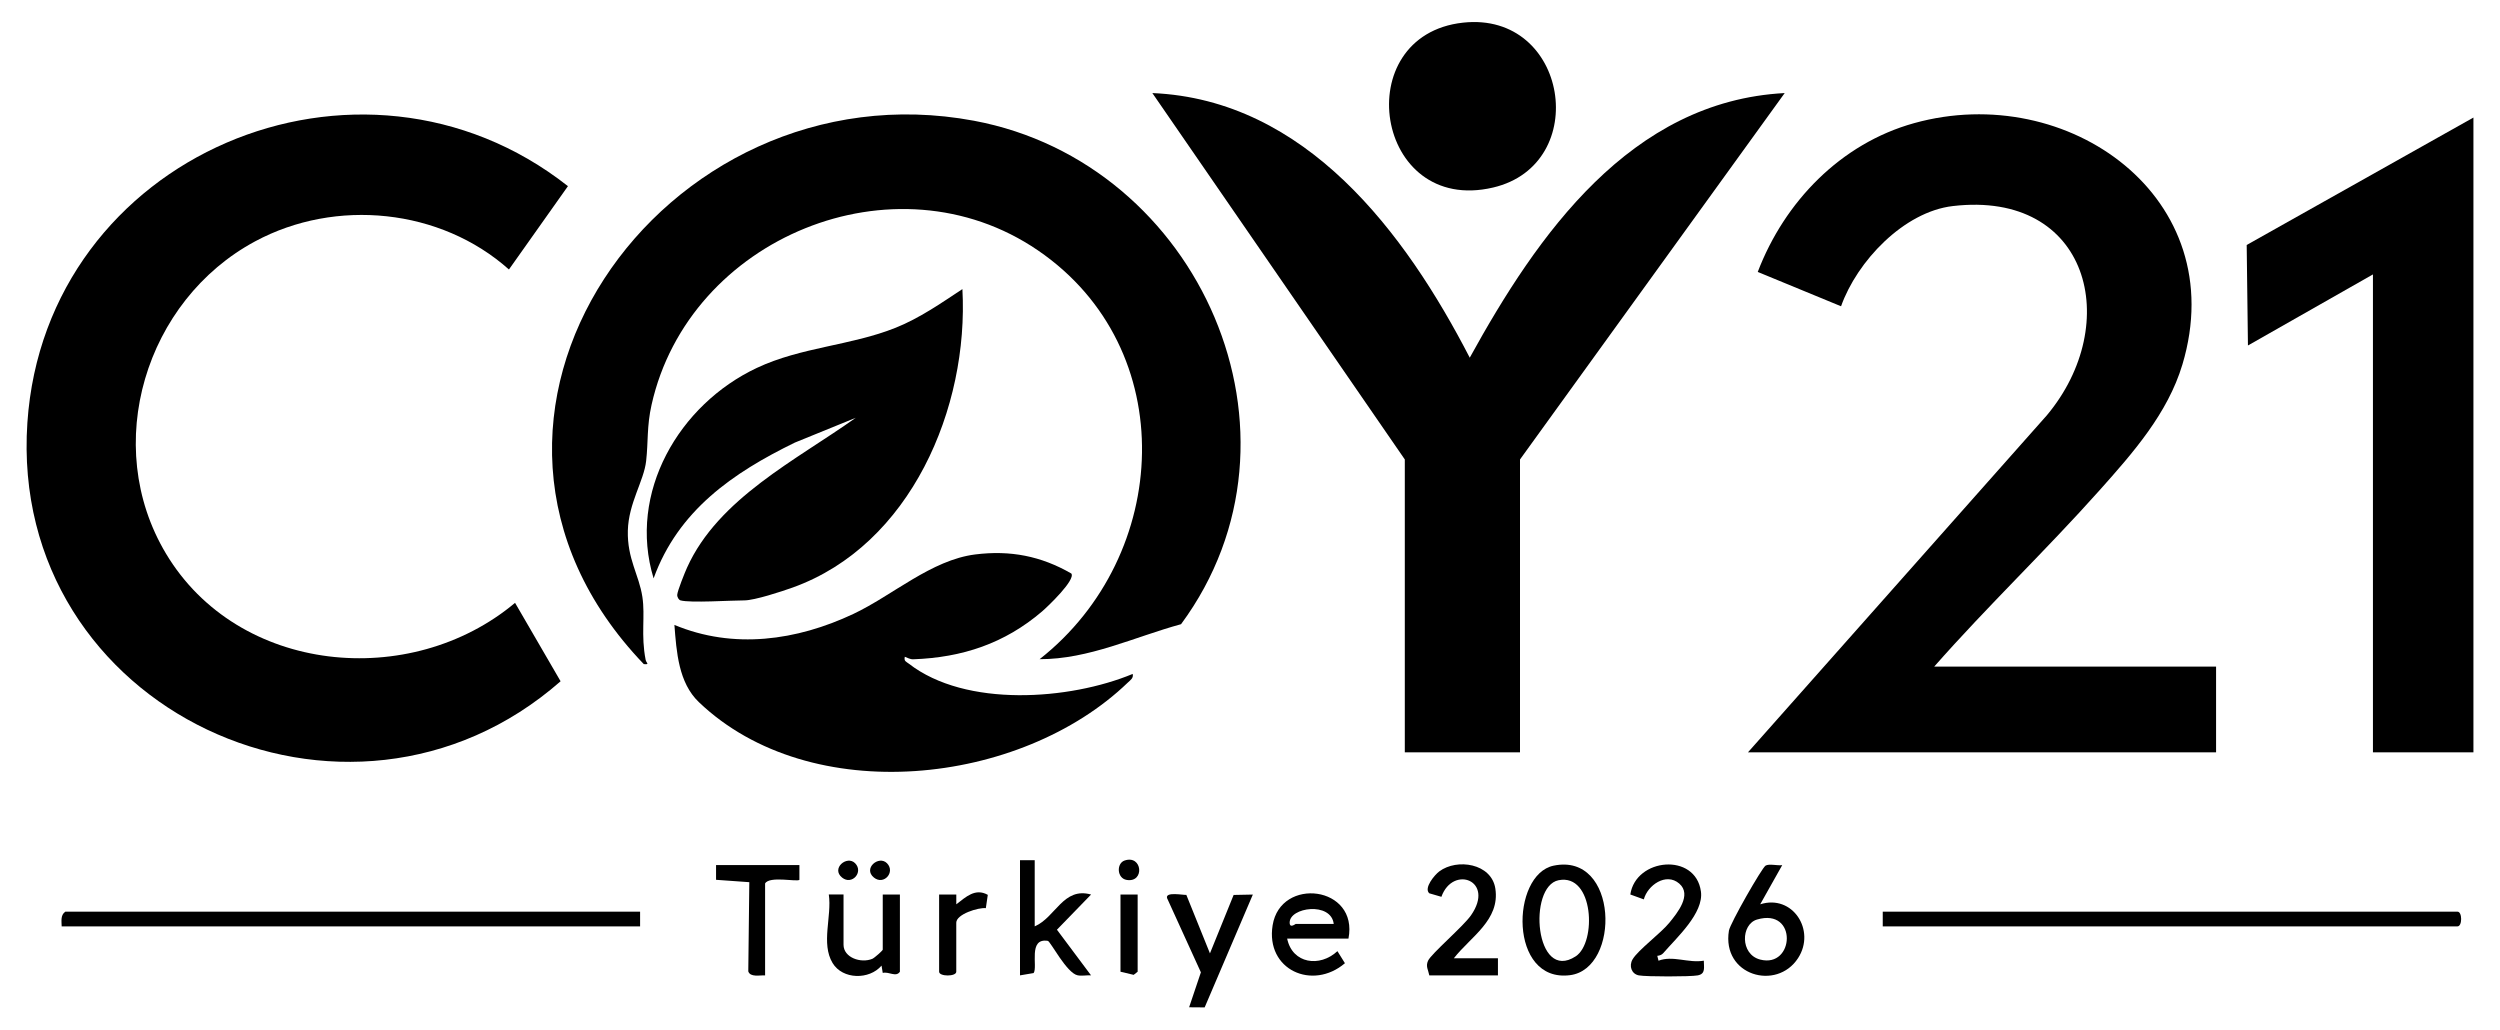
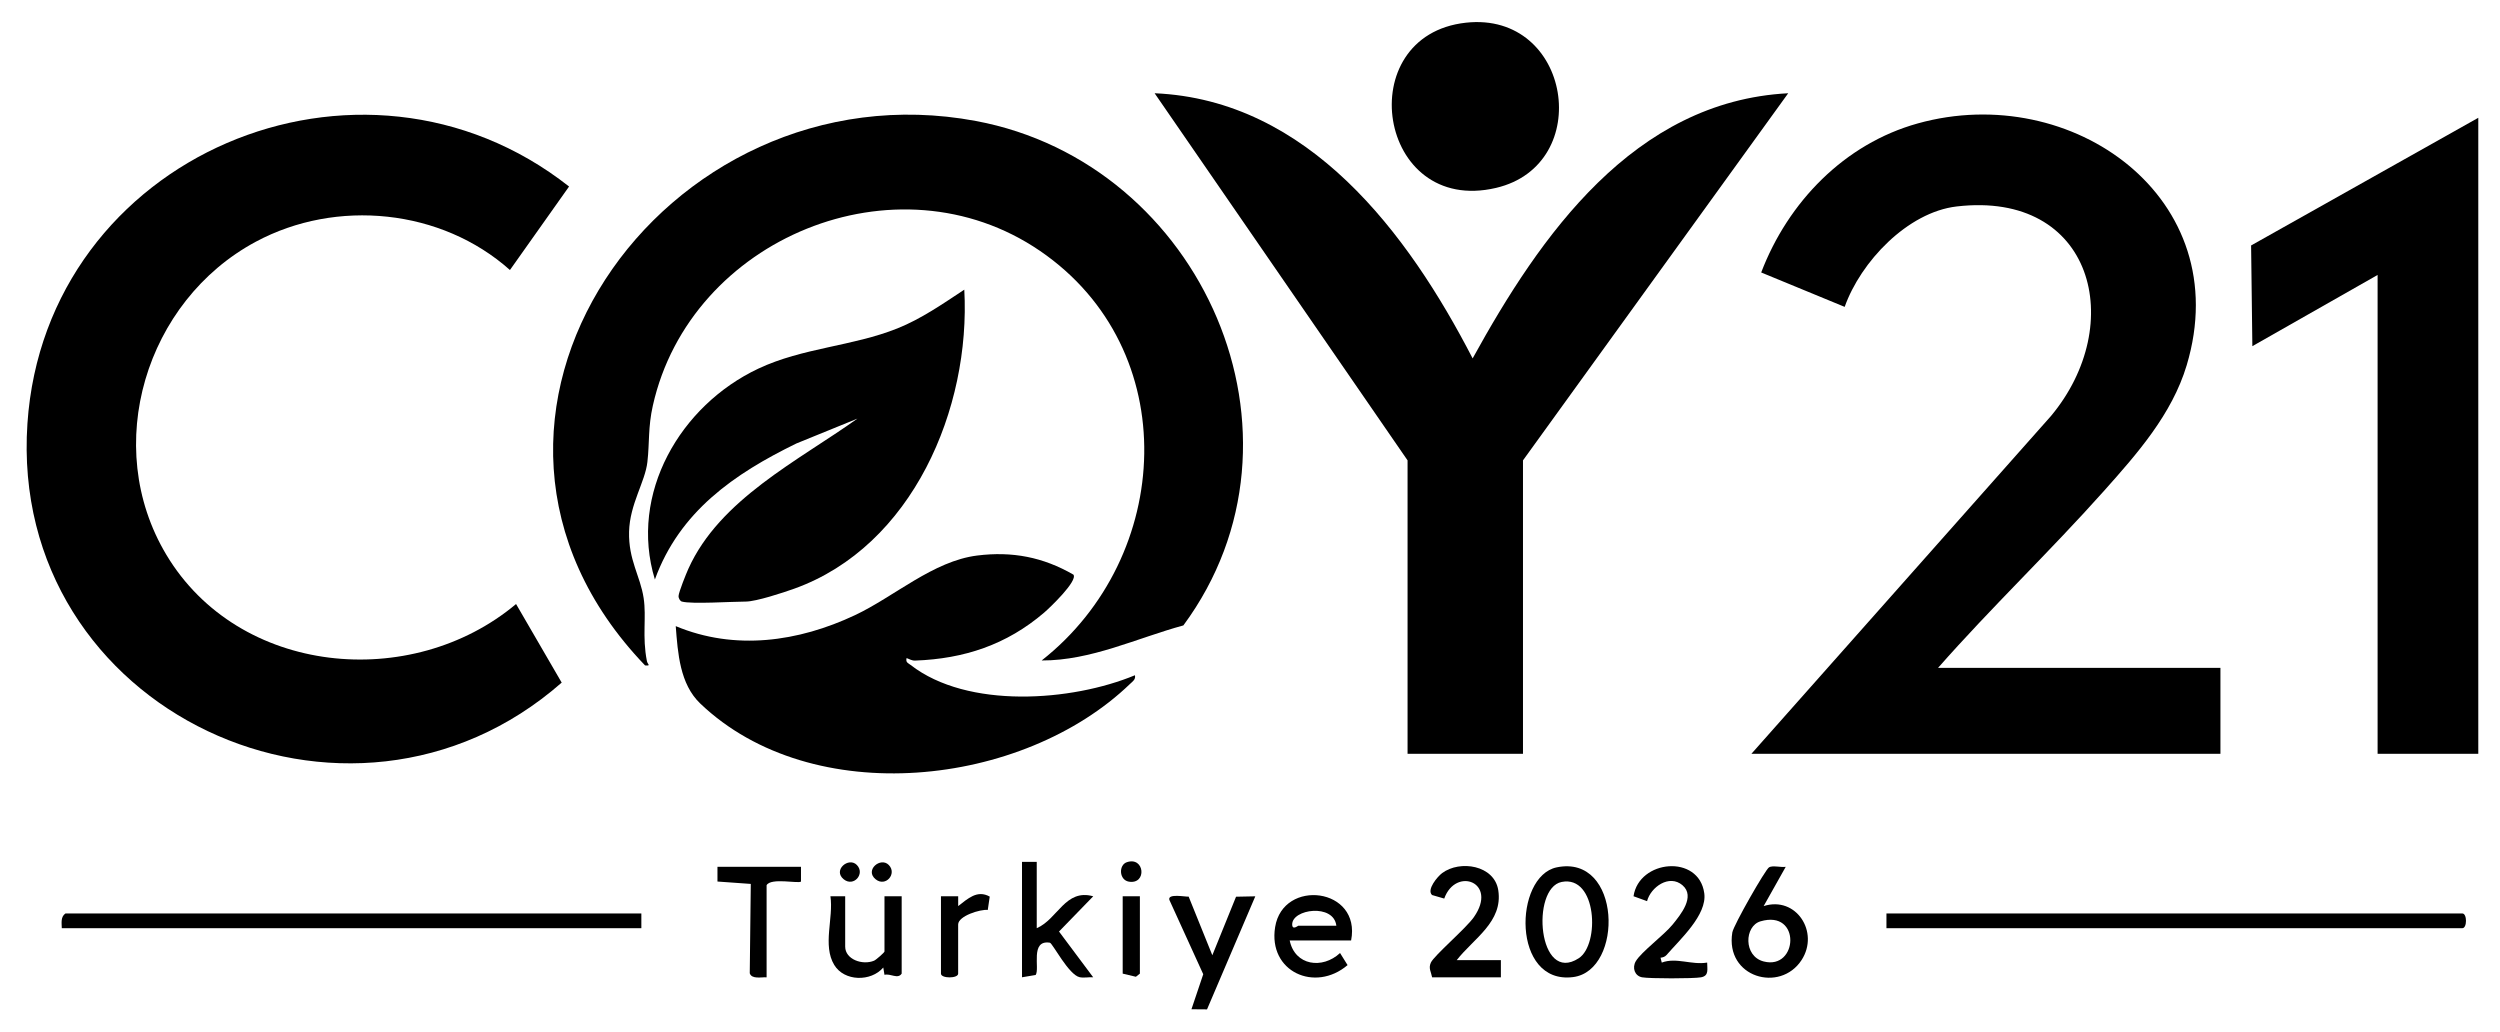
- <svg xmlns="http://www.w3.org/2000/svg" id="Layer_1" data-name="Layer 1" viewBox="30 330 1020 420">
+ <svg xmlns="http://www.w3.org/2000/svg" id="Layer_1" data-name="Layer 1" viewBox="30 330 1018 420">
  <path d="M240.14,575.96l18.58,32c-86.53,75.93-225.45,11.85-217.55-105.49,7.35-109.19,135.76-163.27,220.55-96.52l-24.07,34c-27.91-24.88-70.62-29.17-103.52-11.5-44.8,24.05-62.91,83.14-36.4,127.44,29.43,49.18,99.74,55.83,142.4,20.08Z" />
  <path d="M819.16,601.96h115v35h-191l121.97-137.53c31.23-37.38,17.3-91.86-38.36-85.36-20.06,2.34-39.12,22.56-45.62,40.89l-33.99-14.01c10.92-28.62,33.82-52.37,63.78-60.7,62.79-17.47,129.89,30.43,109.48,98.48-6,20-20.16,36.01-33.75,51.25-21.86,24.52-45.8,47.32-67.51,71.99Z" />
  <path d="M511.87,584.67c-19.08,5.21-37.55,14.32-57.71,14.28,53.63-42.16,58-126.7-.69-166.8-58.32-39.85-142.36-5.17-157.63,63-1.98,8.82-1.32,15.04-2.22,22.97-.91,8.11-7.18,17.14-7.46,28.37-.29,11.54,4.56,17.99,5.93,27.04,1.2,7.93-.66,15.52,1.33,25.68.26,1.34,1.86,1.96-.75,1.75-95.73-99.78,7.67-245.44,134.69-221.7,92.24,17.24,141.42,128.28,84.51,205.41Z" />
  <path d="M603.16,517.46l-103-149.49c62.68,2.7,103.2,57.03,129.5,107.97,27.55-50.06,65.55-104.67,128.5-107.97l-108,149.49v119.5h-47v-119.5Z" />
  <polygon points="1039.16 377.96 1039.16 636.96 998.16 636.96 998.16 441.96 947.16 470.96 946.65 429.95 1039.16 377.96" />
  <path d="M307.66,574.96c-.72-.2-1.41-1.33-1.35-2.3.1-1.61,3.09-9.06,4-11.06,12.77-28.33,44.77-43.98,68.85-61.15l-24.87,10.13c-25.37,12.38-47.57,27.72-57.62,55.39-10.65-34.94,10.37-70.92,42.14-85.87,18.1-8.52,38.35-9.06,56.62-16.38,9.77-3.91,18.51-10.02,27.23-15.77,2.66,48.35-21.04,104.44-69.24,121.76-4.45,1.6-15.56,5.25-19.75,5.25-5.56,0-22.06,1.1-26,0Z" />
  <path d="M467.11,564.01c1.81,2.55-9.62,13.47-11.95,15.46-15.27,13.07-32.54,18.79-52.53,19.52-1.36.05-2.3-.62-3.47-1.03-.42,1.83.54,1.97,1.66,2.83,23.19,18,65.57,14.87,91.33,4.17.36,1.75-.9,2.47-1.98,3.51-43.67,42.1-129.43,51.56-175.03,8-8.31-7.94-9.13-20.49-9.98-31.51,24.09,10.07,49.92,6.41,73.02-4.48,15.95-7.52,31.82-22.03,49.73-24.27,14.28-1.79,26.87.66,39.2,7.79Z" />
  <path d="M626.93,339.24c42.94-4.69,52.58,57.8,12.27,67.27-48.42,11.38-59.36-62.12-12.27-67.27Z" />
  <path d="M291.16,701.96v6H55.16c-.04-2.15-.52-4.62,1.5-6h234.5Z" />
  <path d="M798.16,707.96v-6h234.5c1.98,0,1.99,6,0,6h-234.5Z" />
  <path d="M663.88,683.19c26.46-5.5,27.38,42.04,6.69,44.68-25.05,3.19-24.19-41.04-6.69-44.68ZM665.9,689.13c-12.63,2.53-9.65,41.91,6.99,31.05,8.63-5.63,7.42-33.93-6.99-31.05Z" />
  <path d="M623.16,720.96h18v7h-28c-.42-2.23-1.57-3.66-.52-5.97,1.31-2.89,14.28-13.9,17.52-18.53,9.95-14.23-7.38-20.67-12.07-7.56l-4.95-1.44c-2.34-2.14,2.22-7.54,4.09-8.93,7.28-5.43,21.3-3.25,22.87,7,1.97,12.85-10.07,19.65-16.93,28.44Z" />
  <path d="M757.15,682.97l-8.99,15.99c13.18-4.23,22.82,10.6,15.45,21.96-8.78,13.52-31.19,7.05-28.21-11.22.48-2.93,13.47-25.66,14.96-26.53s4.93.11,6.79-.2ZM746.86,705.17c-6.57,1.94-6.98,14.18,1.28,16.33,14.05,3.66,15.39-21.25-1.28-16.33Z" />
  <path d="M706.17,719.98l.5,1.99c5.85-2.24,12.16,1.07,18.49-.01-.01,2.74.84,5.38-2.5,6-3.02.56-21,.56-24,0s-4.14-3.85-2.57-6.54c2.24-3.82,11.51-10.63,15.04-14.99,3.16-3.9,9.32-11.35,4-15.94-5.41-4.66-12.95.75-14.45,6.46l-5.51-2c2.2-14.89,26.61-17.25,28.81-1.22,1.21,8.83-9.9,18.82-15.4,25.18-.59.68-1.51.98-2.39,1.07Z" />
  <path d="M580.16,712.96h-25c2.13,10.27,13.32,11.81,20.51,5.11l3.06,4.92c-13.21,11.27-32.42,2.72-29.5-15.47,3.2-19.94,35.17-16.12,30.94,5.44ZM574.16,706.96c-1.05-9.16-18.08-6.82-17.98-.49.04,2.43,2.35.49,2.48.49h15.5Z" />
  <path d="M452.16,680.96v27c8.57-3.69,11.63-16.19,23-12.99l-13.93,14.35,13.92,18.63c-1.76-.12-3.77.32-5.47-.02-4.48-.88-11.11-13.89-12.17-14.06-8.19-1.3-4,10.6-5.79,13.14l-5.56.94v-47h6Z" />
  <path d="M514.02,695.1l9.64,23.88,9.66-23.84,7.84-.16-19.66,46.04-6.34-.05,4.8-14.26-13.79-30.26c-.83-2.75,6.54-1.21,7.85-1.34Z" />
  <path d="M374.16,694.96v20.5c0,5.23,7.06,7.68,11.75,5.74.85-.35,4.25-3.37,4.25-3.74v-22.5h7v31.5c-1.61,2.4-4.46-.16-7,.49l-.49-2.98c-5,5.87-15.88,5.72-19.97-1.05-4.83-7.97-.23-19.09-1.55-27.97h6.01Z" />
  <path d="M356.16,682.96v6.01c-.92.94-12.26-1.68-14,1.49v37.5c-2.15-.12-6.04.86-6.86-1.64l.42-36.39-13.57-.97v-6.01h34.01Z" />
  <path d="M413.16,694.96h7.01s0,4,0,4c3.88-2.97,7.73-6.74,12.85-3.86l-.8,5.43c-3.02-.35-12.06,2.46-12.06,5.93v20c0,2.04-7,2.04-7,0v-31.5Z" />
  <polygon points="494.16 694.96 494.16 726.46 492.54 727.74 487.16 726.46 487.16 694.96 494.16 694.96" />
  <path d="M488.82,681.1c7.31-2.5,8.3,9.15.86,7.91-4.02-.67-4.21-6.76-.86-7.91Z" />
  <path d="M378.9,682.21c3.51,3.58-1.28,9.11-5.33,5.84-4.6-3.71,2-9.24,5.33-5.84Z" />
  <path d="M391.9,682.21c3.51,3.58-1.28,9.11-5.33,5.84-4.6-3.71,2-9.24,5.33-5.84Z" />
</svg>
